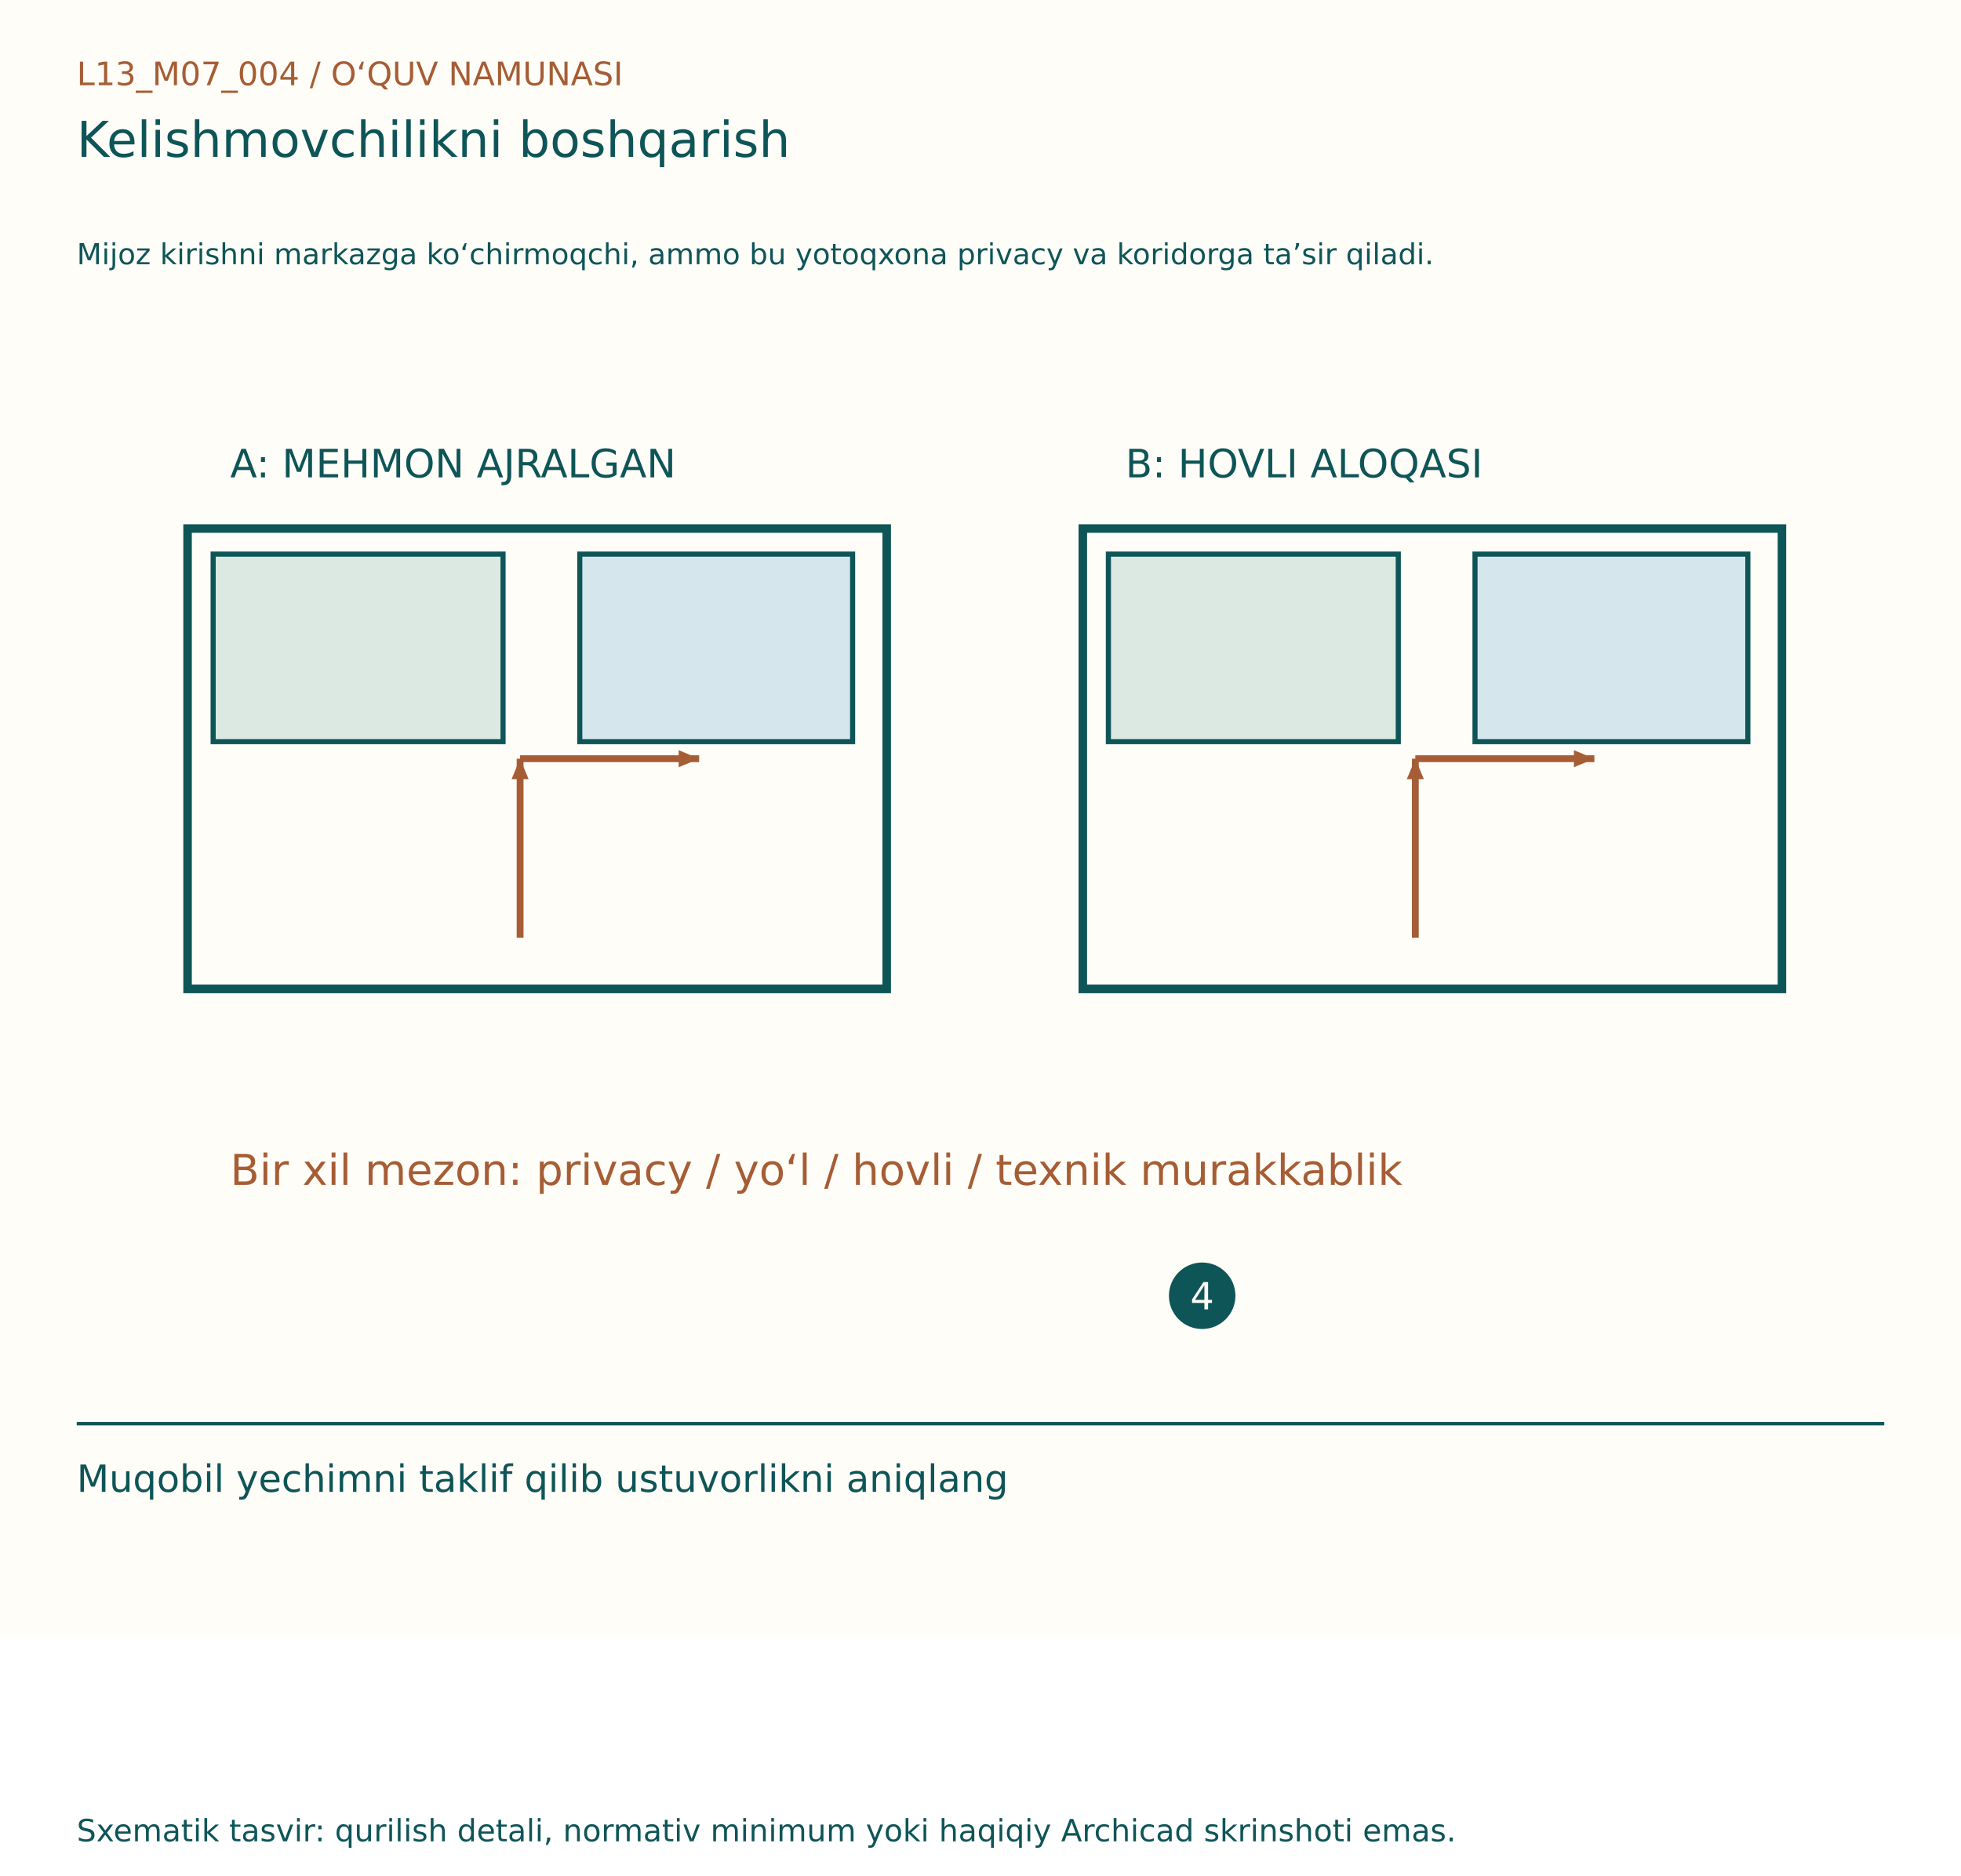
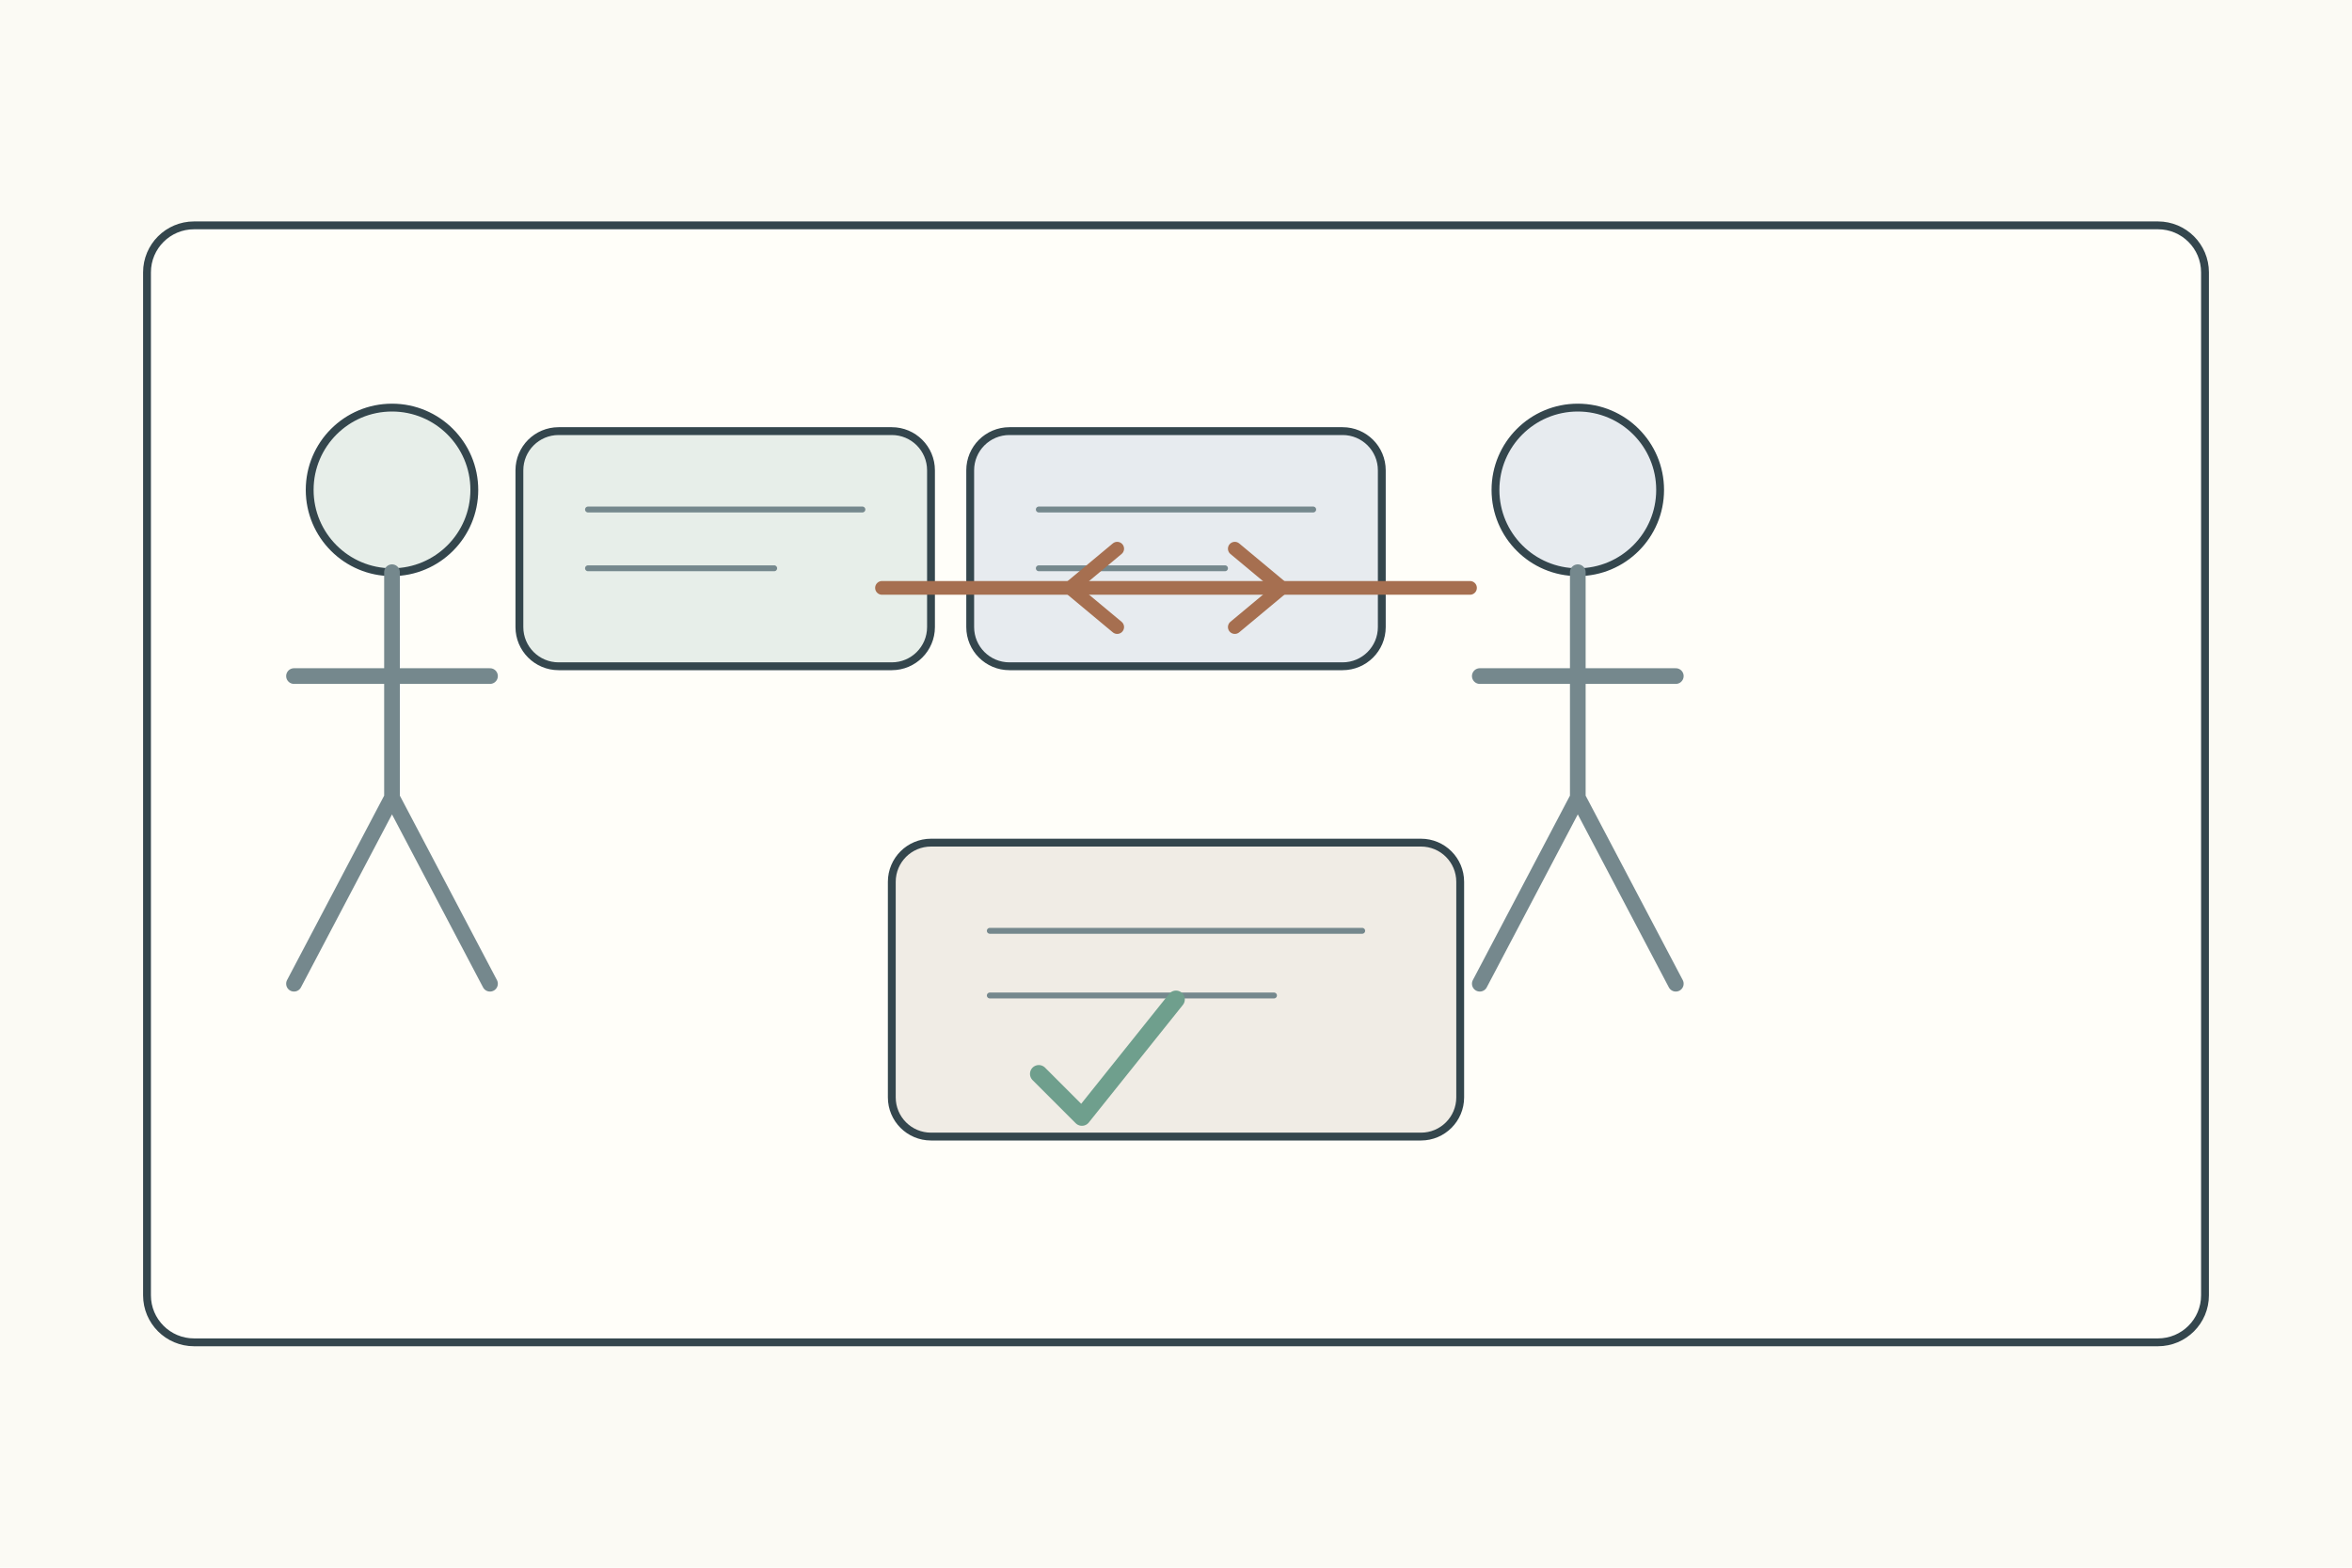
- <svg xmlns="http://www.w3.org/2000/svg" width="1150" height="1100" viewBox="0 0 1150 1100">
-   <rect width="1150" height="960" fill="#FFFDF7" />
-   <g font-family="DejaVu Sans, Segoe UI, sans-serif">
-     <text x="45" y="50" font-size="19" fill="#A65D35">L13_M07_004  /  O‘QUV NAMUNASI</text>
-     <text x="45" y="92" font-size="29" fill="#0E5558">Kelishmovchilikni boshqarish</text>
-     <text x="45" y="155" font-size="17" fill="#0E5558">Mijoz kirishni markazga ko‘chirmoqchi, ammo bu yotoqxona privacy va koridorga ta’sir qiladi.</text>
-     <g transform="translate(0,80)">
-       <rect x="110" y="230" width="410" height="270" fill="#FFFDF7" stroke="#0E5558" stroke-width="5" />
-       <rect x="125" y="245" width="170" height="110" fill="#DBE9E2" stroke="#0E5558" stroke-width="3" />
-       <rect x="340" y="245" width="160" height="110" fill="#D5E7ED" stroke="#0E5558" stroke-width="3" />
-       <text x="135" y="200" font-size="23" fill="#0E5558">A: MEHMON AJRALGAN</text>
-       <line x1="305" y1="470" x2="305" y2="365" stroke="#A65D35" stroke-width="4" />
-       <path d="M305, 365 l-12,-5 l0,10 Z" fill="#A65D35" transform="rotate(-90.0 305 365)" />
-       <line x1="305" y1="365" x2="410" y2="365" stroke="#A65D35" stroke-width="4" />
-       <path d="M410, 365 l-12,-5 l0,10 Z" fill="#A65D35" transform="rotate(0.0 410 365)" />
-       <rect x="635" y="230" width="410" height="270" fill="#FFFDF7" stroke="#0E5558" stroke-width="5" />
-       <rect x="650" y="245" width="170" height="110" fill="#DBE9E2" stroke="#0E5558" stroke-width="3" />
-       <rect x="865" y="245" width="160" height="110" fill="#D5E7ED" stroke="#0E5558" stroke-width="3" />
-       <text x="660" y="200" font-size="23" fill="#0E5558">B: HOVLI ALOQASI</text>
-       <line x1="830" y1="470" x2="830" y2="365" stroke="#A65D35" stroke-width="4" />
-       <path d="M830, 365 l-12,-5 l0,10 Z" fill="#A65D35" transform="rotate(-90.0 830 365)" />
-       <line x1="830" y1="365" x2="935" y2="365" stroke="#A65D35" stroke-width="4" />
-       <path d="M935, 365 l-12,-5 l0,10 Z" fill="#A65D35" transform="rotate(0.0 935 365)" />
-       <text x="135" y="615" font-size="25" fill="#A65D35">Bir xil mezon: privacy / yo‘l / hovli / texnik murakkablik</text>
-       <circle cx="705" cy="680" r="18" fill="#0E5558" stroke="#0E5558" stroke-width="3" />
-       <text x="698" y="688" font-size="22" fill="#FFFDF7">4</text>
+ <svg xmlns="http://www.w3.org/2000/svg" width="1200" height="800">
+   <rect width="1200" height="800" fill="#fbfaf4" />
+   <g stroke="#34464d" stroke-width="4" fill="none" stroke-linecap="round" stroke-linejoin="round">
+     <rect x="75" y="115" width="1050" height="570" rx="24" fill="#fffef9" />
+     <g transform="translate(120 180)">
+       <circle cx="80" cy="70" r="42" fill="#e7eee9" />
+       <path d="M80 112v115M30 165h100M80 227l-50 95M80 227l50 95" stroke="#75888d" stroke-width="8" />
+       <rect x="145" y="40" width="210" height="120" rx="20" fill="#e7eee9" />
+       <path d="M180 80h140M180 110h95" stroke="#75888d" stroke-width="3" />
    </g>
-     <line x1="45" y1="835" x2="1105" y2="835" stroke="#0E5558" stroke-width="2" />
-     <text x="45" y="875" font-size="22" fill="#0E5558">Muqobil yechimni taklif qilib ustuvorlikni aniqlang</text>
-     <text x="45" y="1080" font-size="18" fill="#0E5558">Sxematik tasvir: qurilish detali, normativ minimum yoki haqiqiy Archicad skrinshoti emas.</text>
+     <g transform="translate(725 180)">
+       <circle cx="80" cy="70" r="42" fill="#e7ebef" />
+       <path d="M80 112v115M30 165h100M80 227l-50 95M80 227l50 95" stroke="#75888d" stroke-width="8" />
+       <rect x="-230" y="40" width="210" height="120" rx="20" fill="#e7ebef" />
+       <path d="M-195 80h140M-195 110h95" stroke="#75888d" stroke-width="3" />
+     </g>
+     <g transform="translate(455 430)">
+       <rect width="290" height="150" rx="20" fill="#f0ece5" />
+       <path d="M50 45h190M50 78h145" stroke="#75888d" stroke-width="3" />
+       <path d="M75 118l22 22 48-60" stroke="#6f9f8d" stroke-width="9" />
+     </g>
+     <path d="M450 300h300" stroke="#a66f50" stroke-width="7" />
+     <path d="M570 280l-24 20 24 20M630 280l24 20-24 20" fill="none" stroke="#a66f50" stroke-width="7" />
  </g>
</svg>
